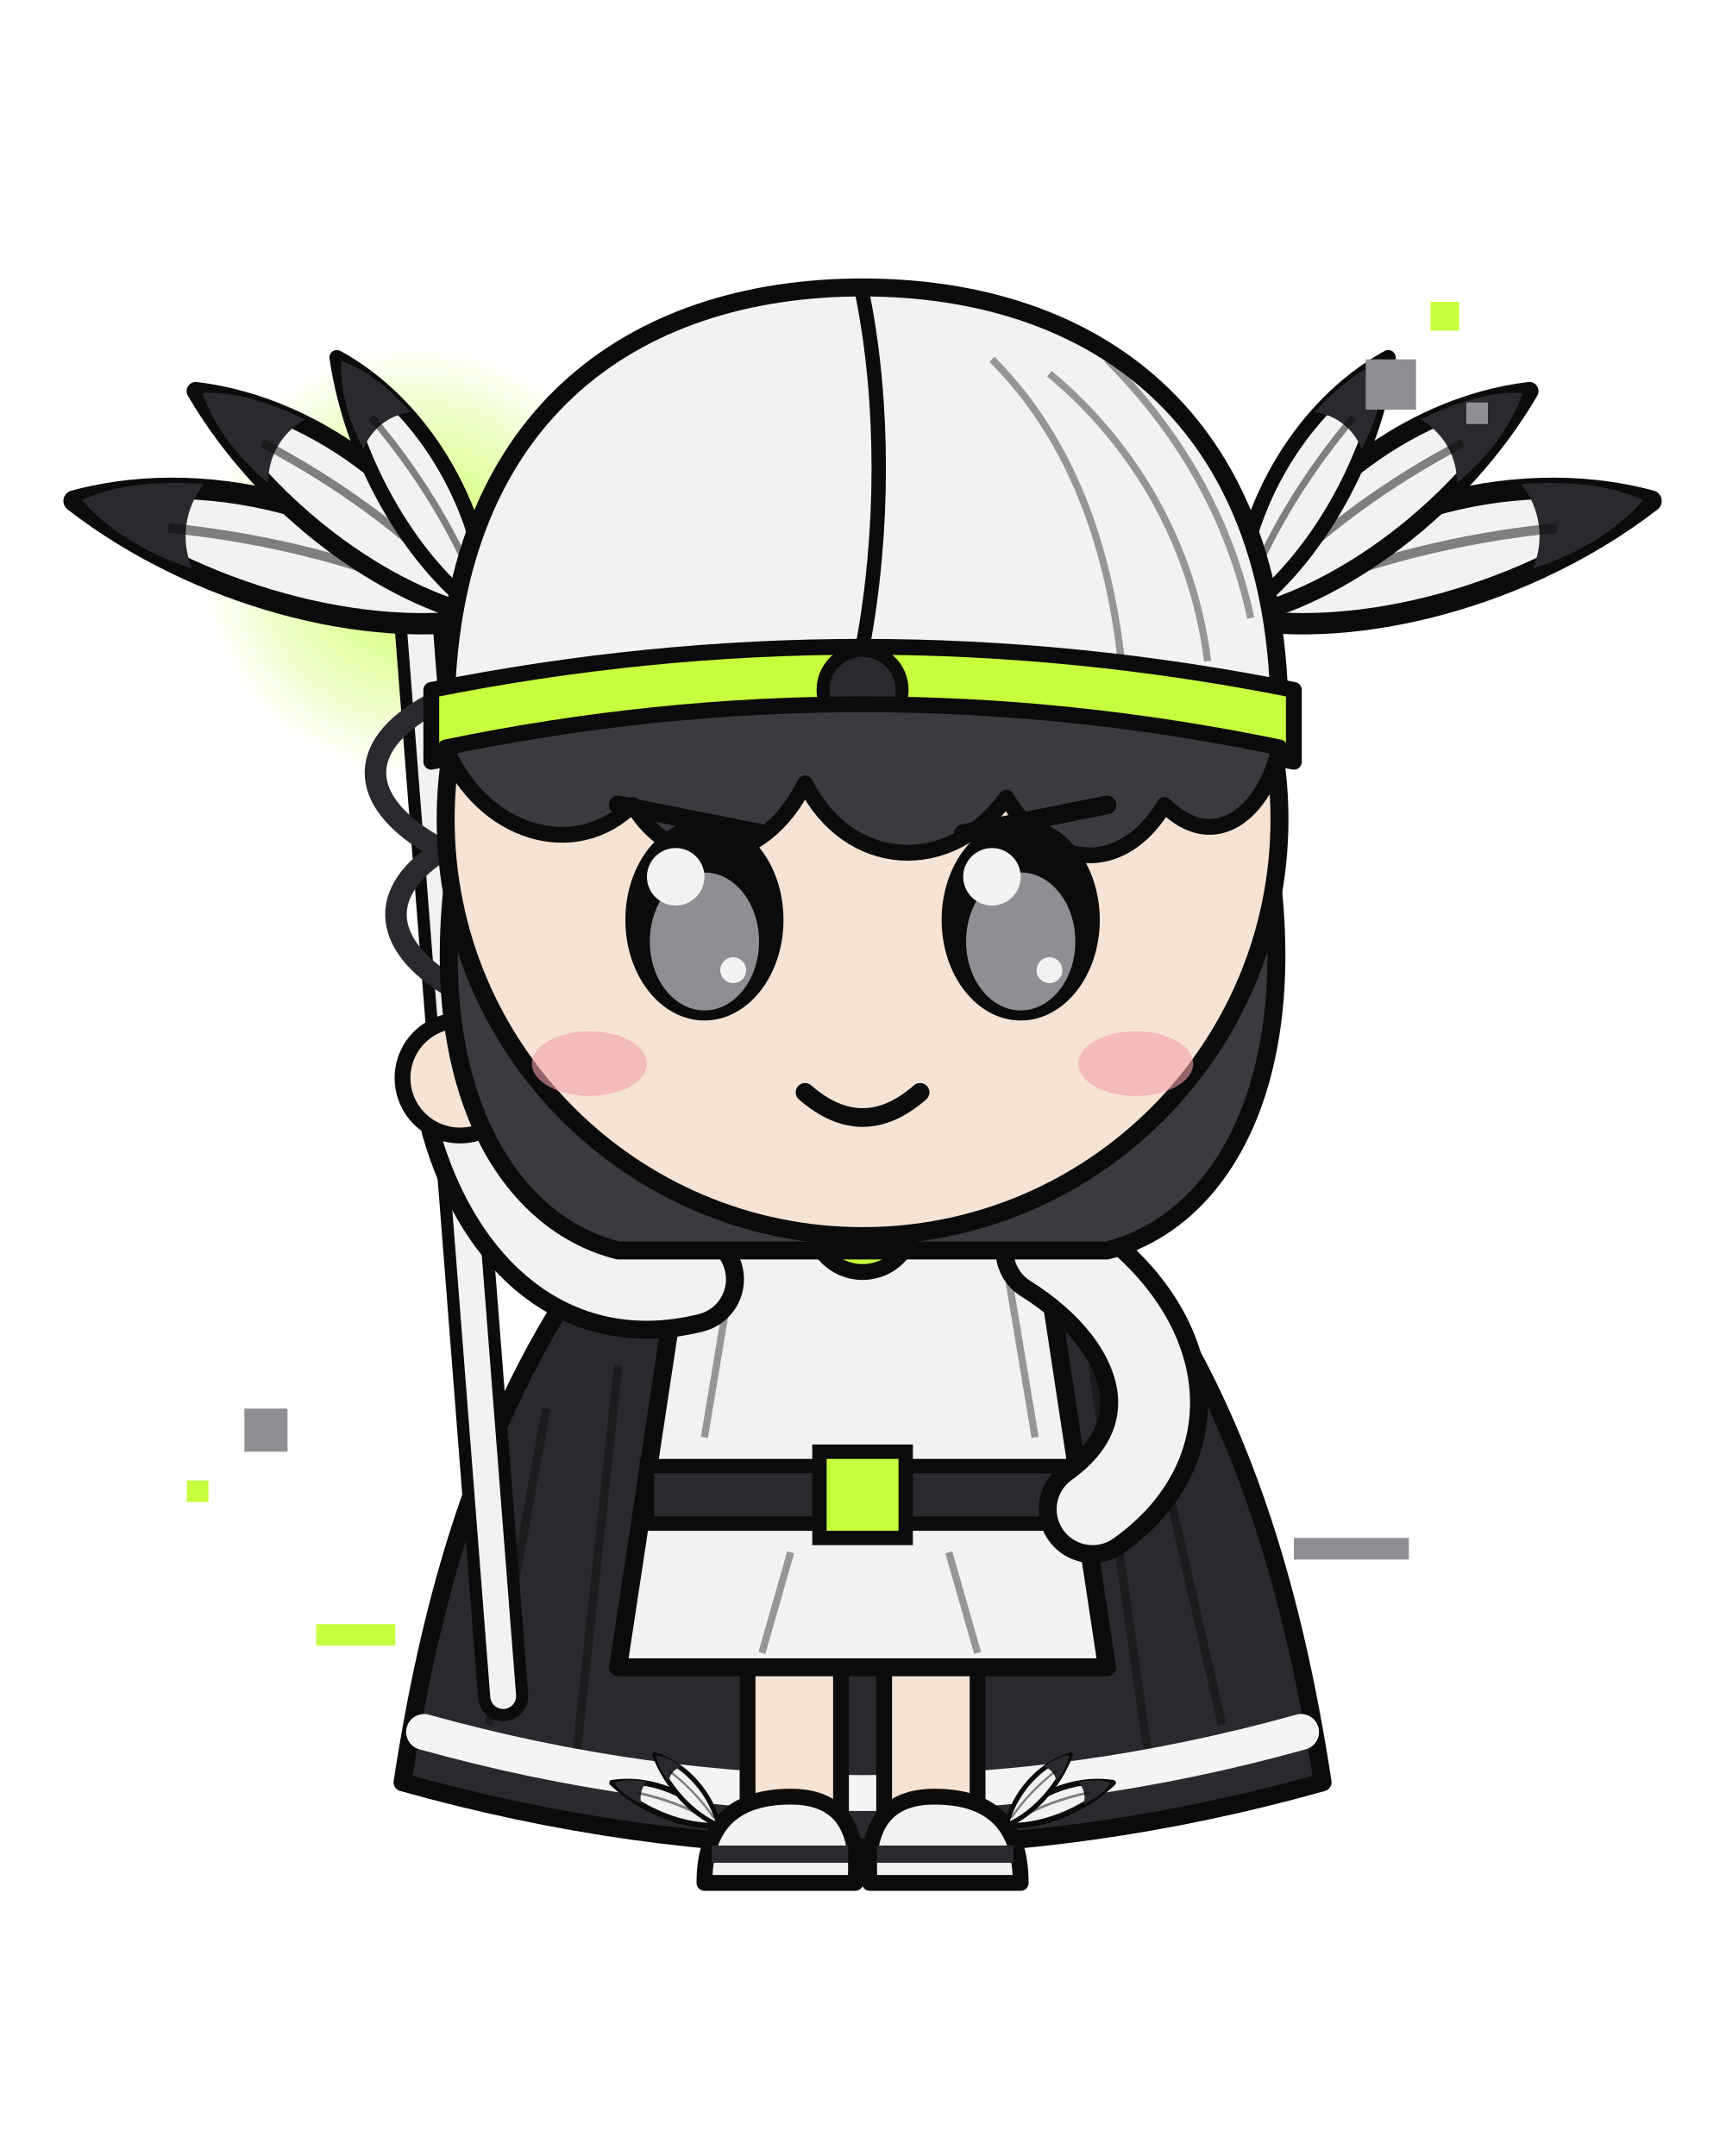
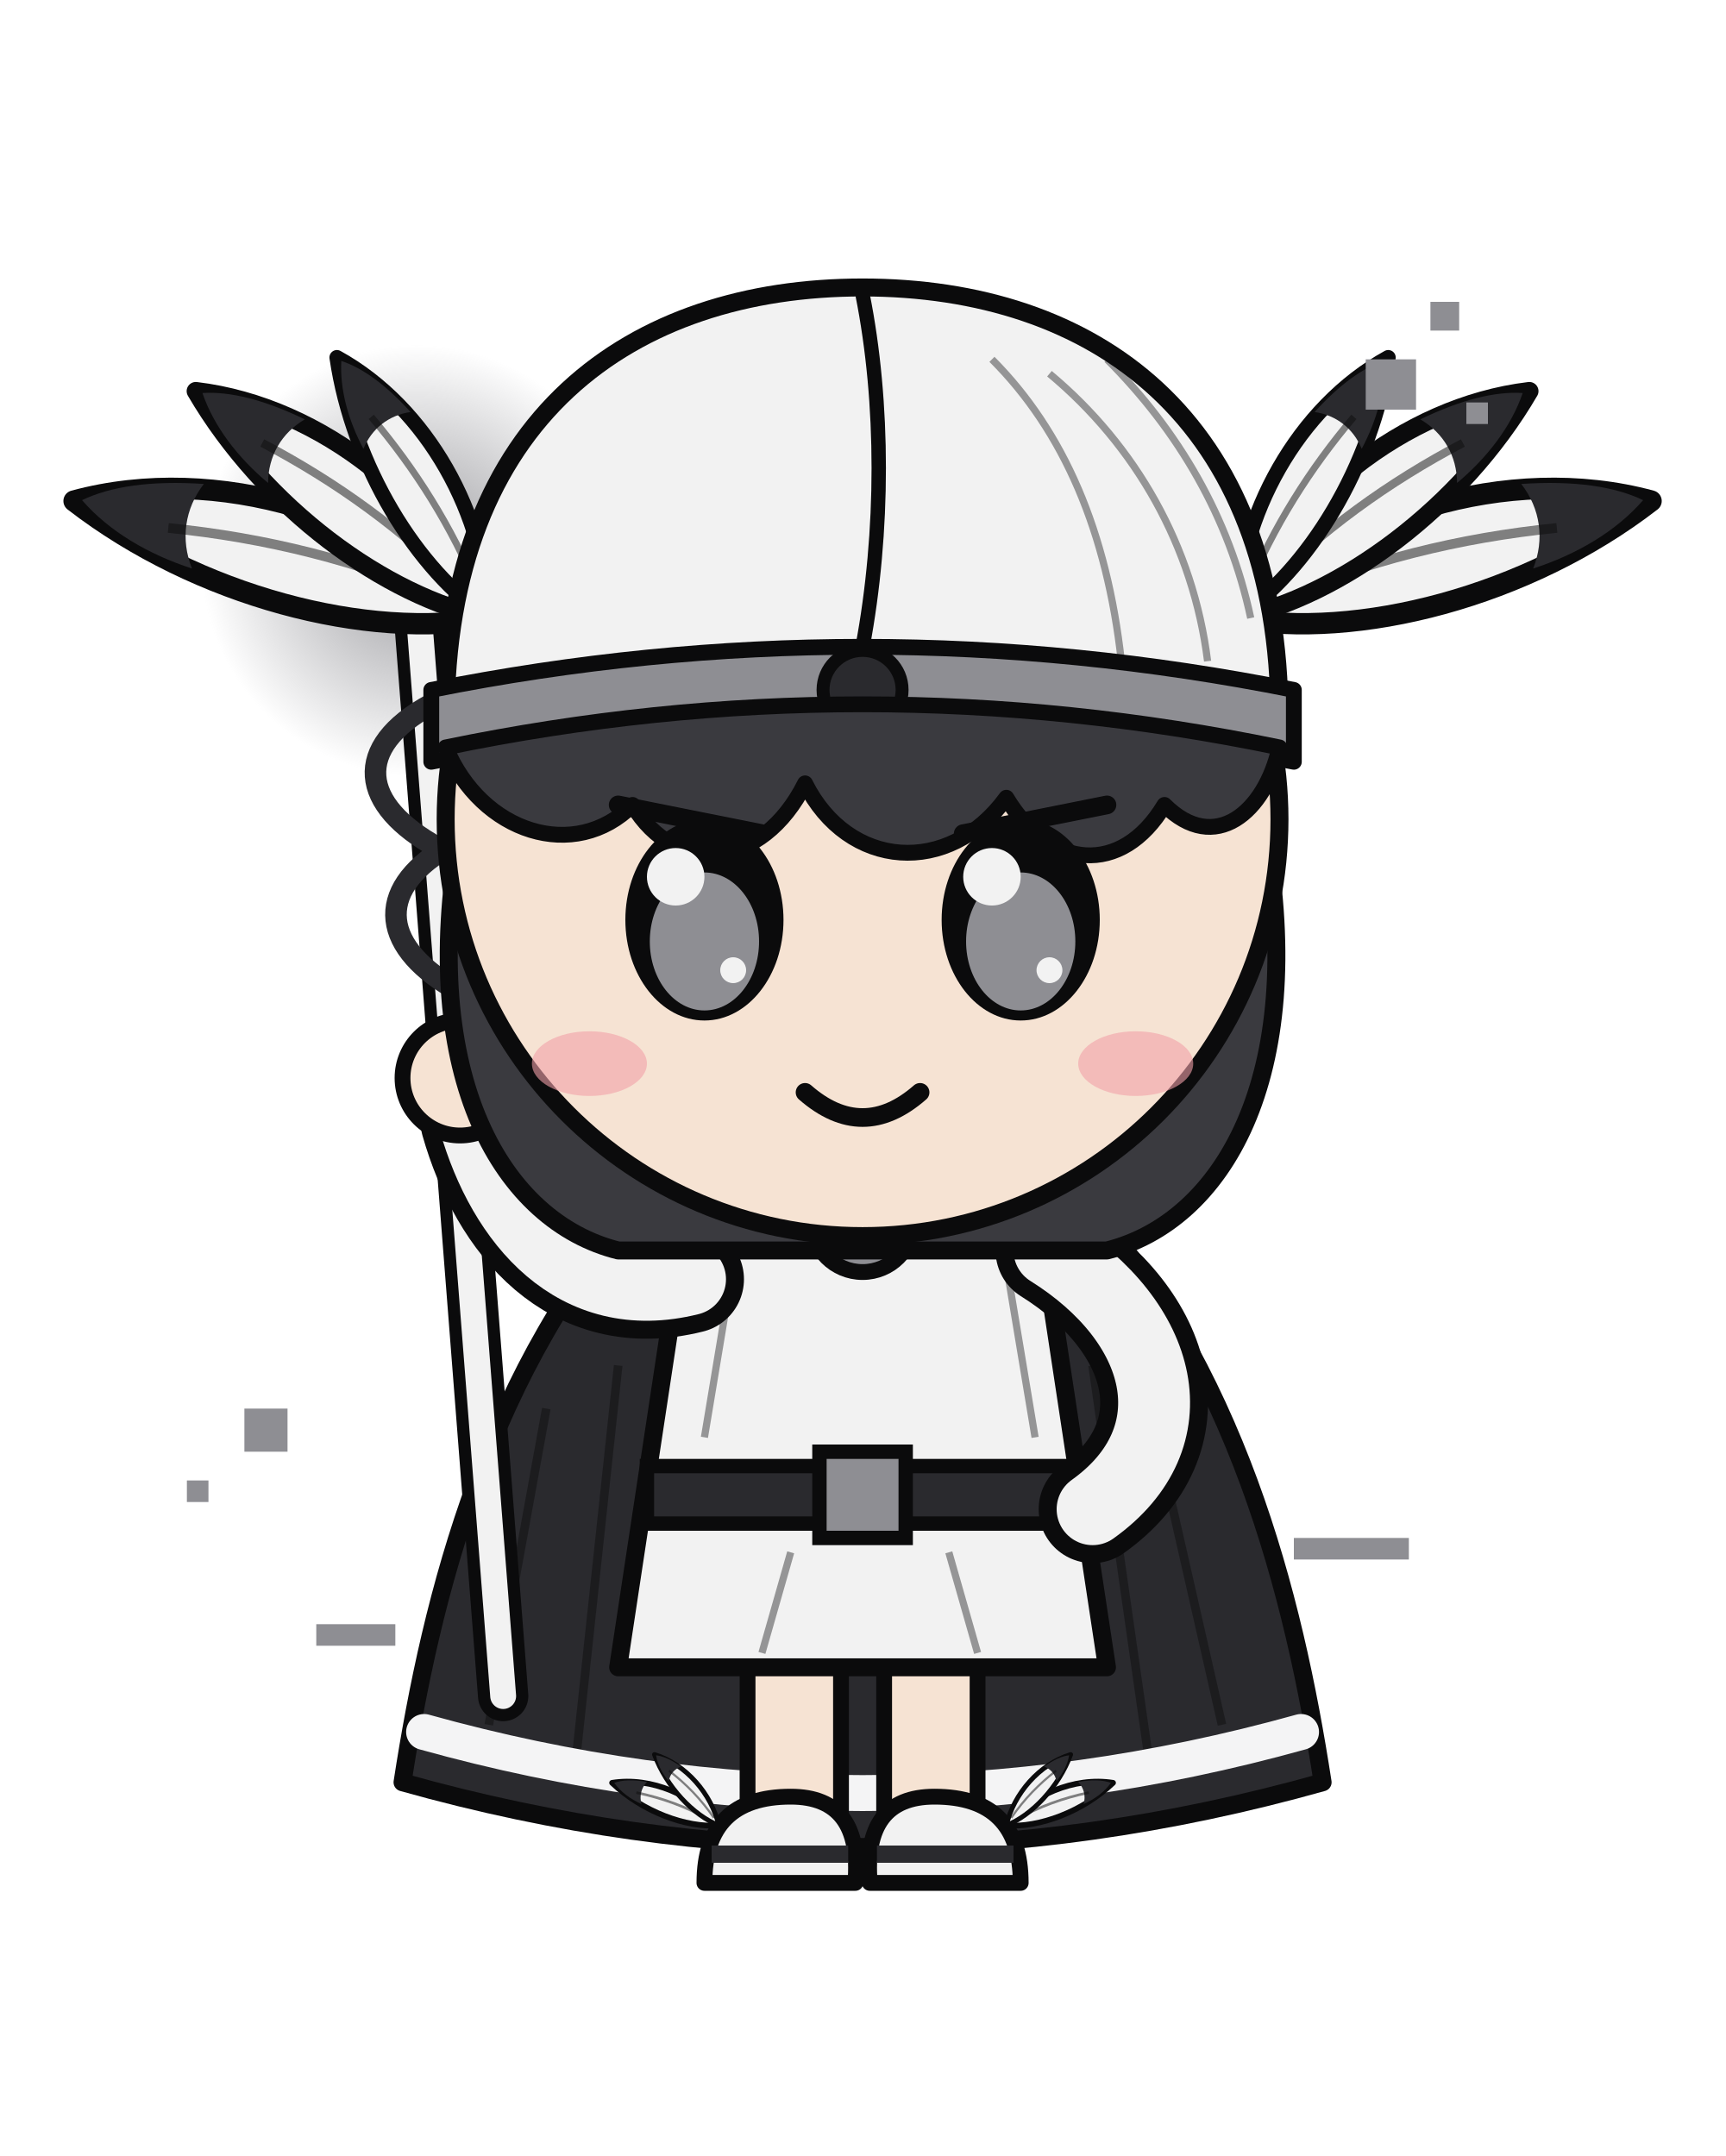
<svg xmlns="http://www.w3.org/2000/svg" viewBox="0 0 240 300" width="240" height="300">
  <defs>
    <radialGradient id="orb" cx="50%" cy="50%" r="50%">
-       <stop offset="0" stop-color="#c6ff3d" stop-opacity=".9" />
-       <stop offset="1" stop-color="#c6ff3d" stop-opacity="0" />
+       <stop offset="0" stop-color="#8e8e93" stop-opacity=".9" />
+       <stop offset="1" stop-color="#8e8e93" stop-opacity="0" />
    </radialGradient>
    <g id="feather">
      <path d="M0 0C-12-9-30-12-44-6C-30 2-12 4 0 0Z" fill="#F2F2F2" stroke="#0b0b0c" stroke-width="2.2" stroke-linejoin="round" />
      <path d="M-31-9.6C-36.5-9.2-40.5-8-43.2-6.2C-40-3.4-35.6-1.6-31-.8C-32.6-3.6-32.6-6.8-31-9.6Z" fill="#2a2a2e" />
      <path d="M-4-1.2C-14-4-24-5-34-4.6" fill="none" stroke="#0b0b0c" stroke-width="1" opacity=".5" />
    </g>
    <g id="wing">
      <use href="#feather" transform="rotate(8)" />
      <use href="#feather" transform="rotate(30) scale(.86)" />
      <use href="#feather" transform="rotate(52) scale(.7)" />
    </g>
    <g id="ankle">
      <use href="#feather" transform="rotate(14) scale(.36)" />
      <use href="#feather" transform="rotate(40) scale(.3)" />
    </g>
  </defs>
  <path d="M90 166C68 190 60 222 56 248Q120 266 184 248C180 222 172 190 150 166Z" fill="#2a2a2e" stroke="#0b0b0c" stroke-width="2.5" stroke-linejoin="round" />
  <path d="M76 196L68 240M86 190L80 246M160 196L170 240M152 190L160 246" stroke="#0b0b0c" stroke-width="1.2" opacity=".45" />
  <path d="M59 241Q120 258 181 241" fill="none" stroke="#f4f4f5" stroke-width="5" stroke-linecap="round" />
  <path d="M104 228h13v26h-13zM123 228h13v26h-13z" fill="#F6E3D3" stroke="#0b0b0c" stroke-width="2.2" />
  <path d="M98 262Q98 250 110 250Q120 250 119 262ZM121 262Q120 250 130 250Q142 250 142 262Z" fill="#F2F2F2" stroke="#0b0b0c" stroke-width="2.2" stroke-linejoin="round" />
  <path d="M99 258H118M122 258H141" stroke="#2a2a2e" stroke-width="2.4" />
  <use href="#ankle" transform="translate(100 254)" />
  <use href="#ankle" transform="translate(140 254) scale(-1 1)" />
  <path d="M96 166H144L154 232H86Z" fill="#F2F2F2" stroke="#0b0b0c" stroke-width="2.5" stroke-linejoin="round" />
  <path d="M90 204H150V212H90Z" fill="#2a2a2e" stroke="#0b0b0c" stroke-width="2" />
-   <rect x="114" y="202" width="12" height="12" fill="#c6ff3d" stroke="#0b0b0c" stroke-width="2" />
+   <rect x="114" y="202" width="12" height="12" fill="#8e8e93" stroke="#0b0b0c" stroke-width="2" />
  <path d="M102 176L98 200M140 176L144 200M110 216L106 230M132 216L136 230" stroke="#0b0b0c" stroke-width="1" opacity=".4" />
  <path d="M146 174C162 184 166 200 152 210" fill="none" stroke="#0b0b0c" stroke-width="15" stroke-linecap="round" />
  <path d="M146 174C162 184 166 200 152 210" fill="none" stroke="#F2F2F2" stroke-width="10" stroke-linecap="round" />
  <circle cx="58" cy="78" r="30" fill="url(#orb)" />
  <path d="M58 82L70 236" stroke="#0b0b0c" stroke-width="7" stroke-linecap="round" />
  <path d="M58 82L70 236" stroke="#F2F2F2" stroke-width="3.6" stroke-linecap="round" />
  <path d="M60 98C71 104 72 112 62 118C52 124 53 132 64 138M60 98C49 104 50 112 61 118C71 124 72 132 64 138" fill="none" stroke="#2a2a2e" stroke-width="3" stroke-linecap="round" />
  <use href="#feather" transform="translate(56 86) rotate(20) scale(.36)" />
  <use href="#feather" transform="translate(60 86) scale(-1 1) rotate(20) scale(.36)" />
-   <circle cx="58" cy="78" r="7" fill="#c6ff3d" stroke="#0b0b0c" stroke-width="2.2" />
+   <circle cx="58" cy="78" r="7" fill="#8e8e93" stroke="#0b0b0c" stroke-width="2.2" />
  <path d="M96 178C80 182 70 170 66 156" fill="none" stroke="#0b0b0c" stroke-width="15" stroke-linecap="round" />
  <path d="M96 178C80 182 70 170 66 156" fill="none" stroke="#F2F2F2" stroke-width="10" stroke-linecap="round" />
  <circle cx="64" cy="150" r="8" fill="#F6E3D3" stroke="#0b0b0c" stroke-width="2.2" />
-   <circle cx="120" cy="170" r="7" fill="#c6ff3d" stroke="#0b0b0c" stroke-width="2.2" />
+   <circle cx="120" cy="170" r="7" fill="#8e8e93" stroke="#0b0b0c" stroke-width="2.2" />
  <path d="M64 116C58 150 70 170 86 174H154C170 170 182 150 176 116Z" fill="#3a3a3f" stroke="#0b0b0c" stroke-width="2.5" stroke-linejoin="round" />
  <circle cx="120" cy="114" r="58" fill="#F6E3D3" stroke="#0b0b0c" stroke-width="2.5" />
  <use href="#wing" transform="translate(68 86) scale(1.35)" />
  <use href="#wing" transform="translate(172 86) scale(-1.35 1.35)" />
  <path d="M62 100C62 58 88 40 120 40S178 58 178 100Z" fill="#F2F2F2" stroke="#0b0b0c" stroke-width="2.5" stroke-linejoin="round" />
  <path d="M120 41C123 56 123 74 120 90" fill="none" stroke="#0b0b0c" stroke-width="2" />
  <path d="M146 52C158 62 166 76 168 92M154 50C164 60 171 72 174 86M138 50C148 60 154 74 156 92" fill="none" stroke="#0b0b0c" stroke-width="1" opacity=".4" />
-   <path d="M60 96Q120 84 180 96L180 106Q120 94 60 106Z" fill="#c6ff3d" stroke="#0b0b0c" stroke-width="2.2" stroke-linejoin="round" />
+   <path d="M60 96Q120 84 180 96L180 106Q120 94 60 106Z" fill="#8e8e93" stroke="#0b0b0c" stroke-width="2.2" stroke-linejoin="round" />
  <circle cx="120" cy="96" r="5.5" fill="#2a2a2e" stroke="#0b0b0c" stroke-width="1.8" />
  <path d="M62 104Q120 92 178 104C176 113 169 119 162 112C156 122 146 121 140 111C132 122 118 121 112 109C106 121 94 122 88 112C80 120 67 116 62 104Z" fill="#3a3a3f" stroke="#0b0b0c" stroke-width="2.2" stroke-linejoin="round" />
  <ellipse cx="98" cy="128" rx="11" ry="14" fill="#0b0b0c" />
  <ellipse cx="142" cy="128" rx="11" ry="14" fill="#0b0b0c" />
  <ellipse cx="98" cy="131" rx="7.6" ry="9.6" fill="#8e8e93" />
  <ellipse cx="142" cy="131" rx="7.6" ry="9.6" fill="#8e8e93" />
  <circle cx="94" cy="122" r="4" fill="#F2F2F2" />
  <circle cx="138" cy="122" r="4" fill="#F2F2F2" />
  <circle cx="102" cy="135" r="1.8" fill="#F2F2F2" />
  <circle cx="146" cy="135" r="1.8" fill="#F2F2F2" />
  <path d="M86 112L106 116M154 112L134 116" stroke="#0b0b0c" stroke-width="2.6" stroke-linecap="round" />
  <ellipse cx="82" cy="148" rx="8" ry="4.5" fill="#F2A0A8" opacity=".6" />
  <ellipse cx="158" cy="148" rx="8" ry="4.5" fill="#F2A0A8" opacity=".6" />
  <path d="M112 152Q120 159 128 152" fill="none" stroke="#0b0b0c" stroke-width="2.6" stroke-linecap="round" />
  <rect x="190" y="50" width="7" height="7" fill="#8e8e93" />
-   <rect x="199" y="42" width="4" height="4" fill="#c6ff3d" />
+   <rect x="199" y="42" width="4" height="4" fill="#8e8e93" />
  <rect x="204" y="56" width="3" height="3" fill="#8e8e93" />
  <rect x="34" y="196" width="6" height="6" fill="#8e8e93" />
-   <rect x="26" y="206" width="3" height="3" fill="#c6ff3d" />
+   <rect x="26" y="206" width="3" height="3" fill="#8e8e93" />
  <rect x="180" y="214" width="16" height="3" fill="#8e8e93" />
-   <rect x="44" y="226" width="11" height="3" fill="#c6ff3d" />
+   <rect x="44" y="226" width="11" height="3" fill="#8e8e93" />
</svg>
